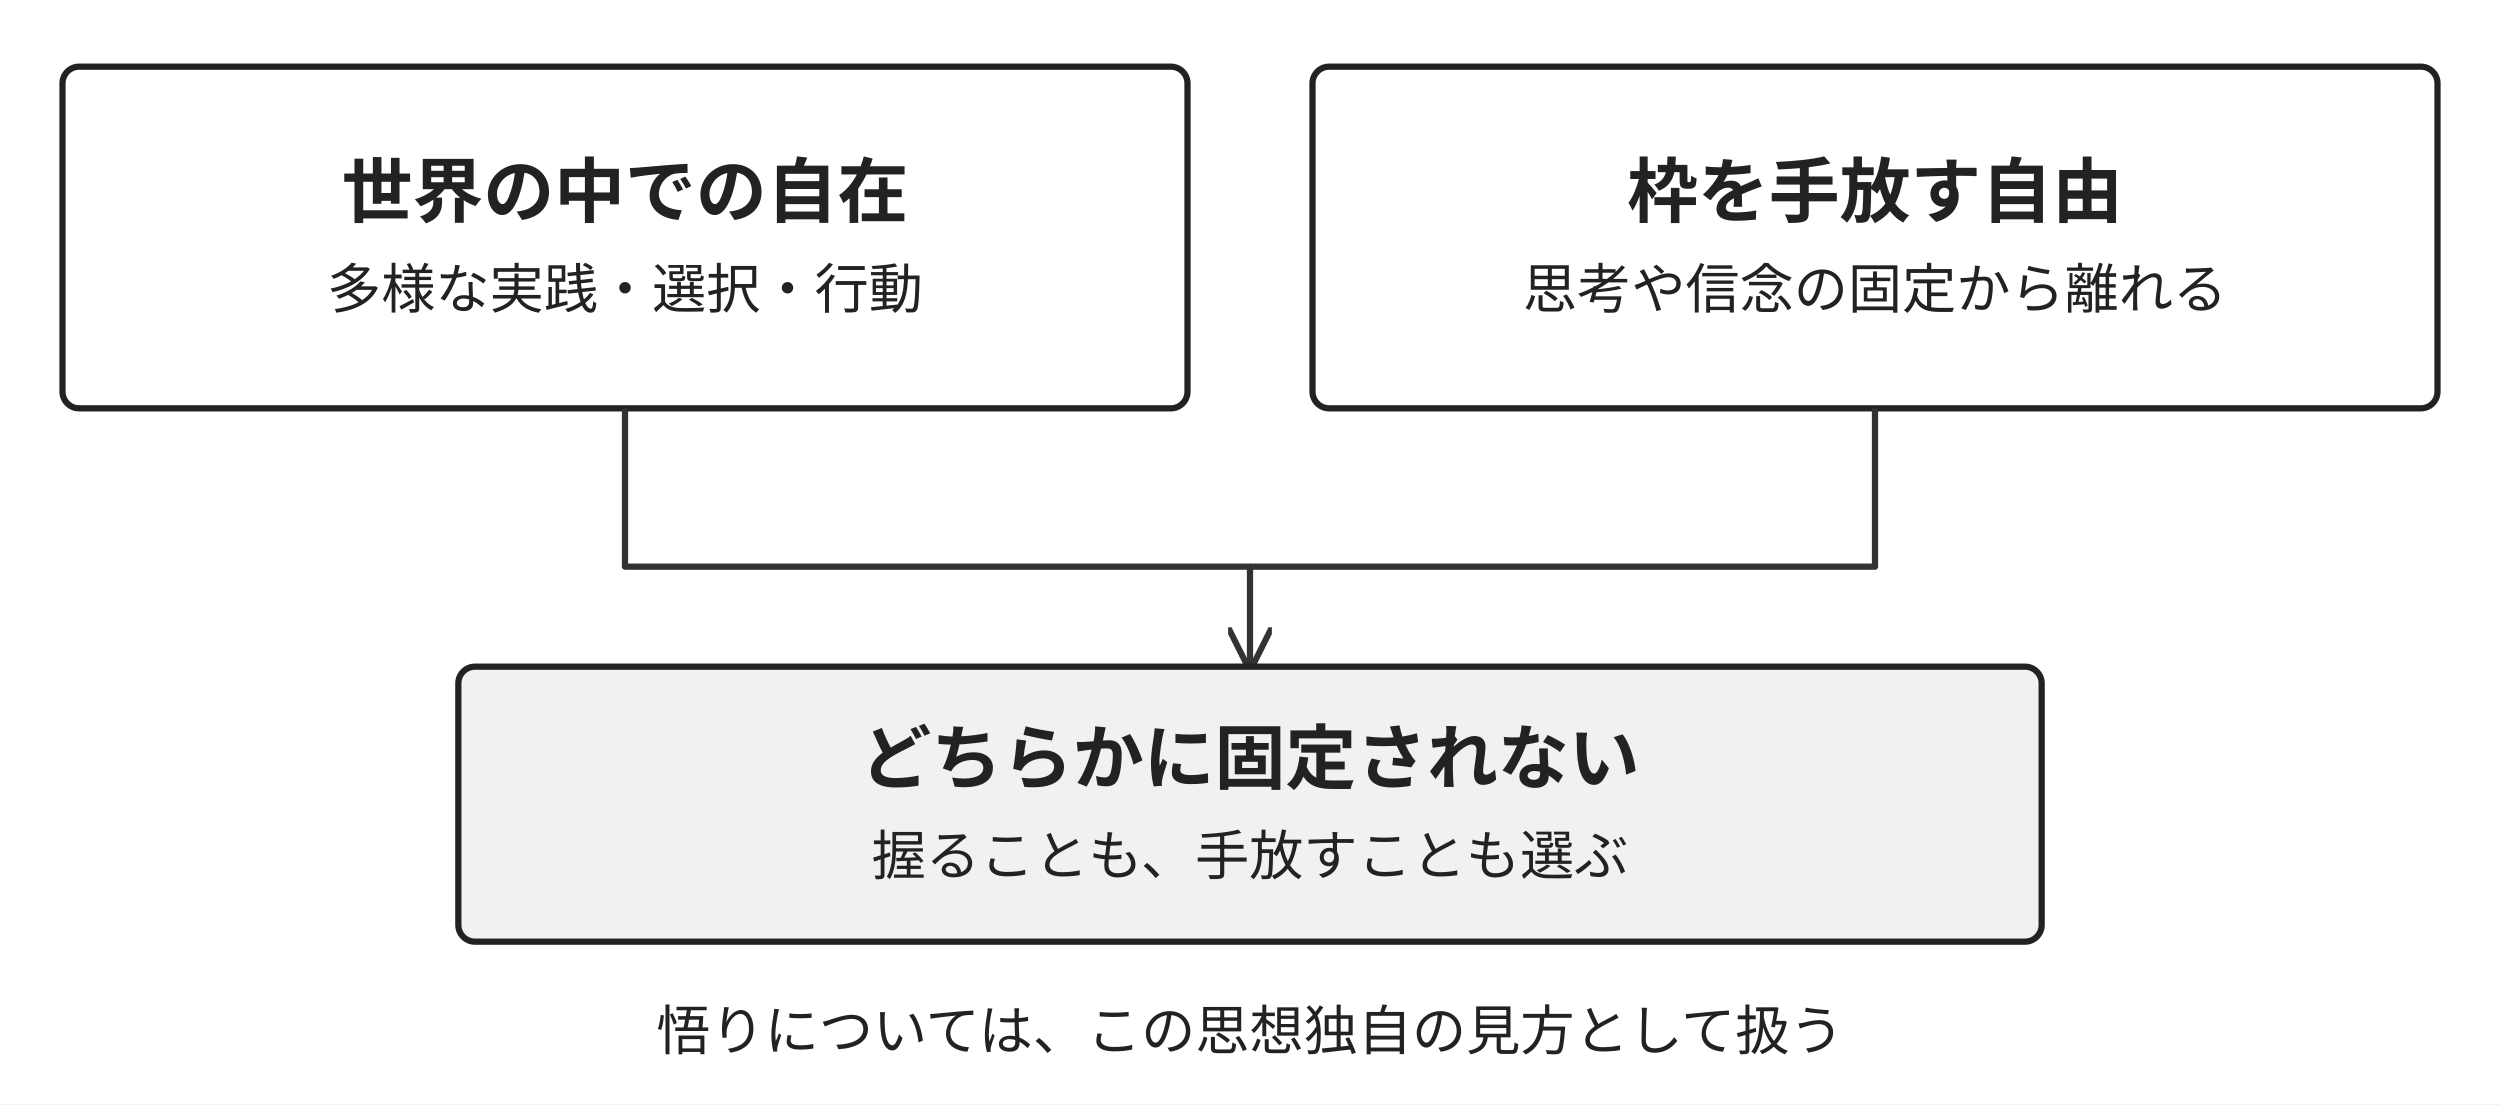
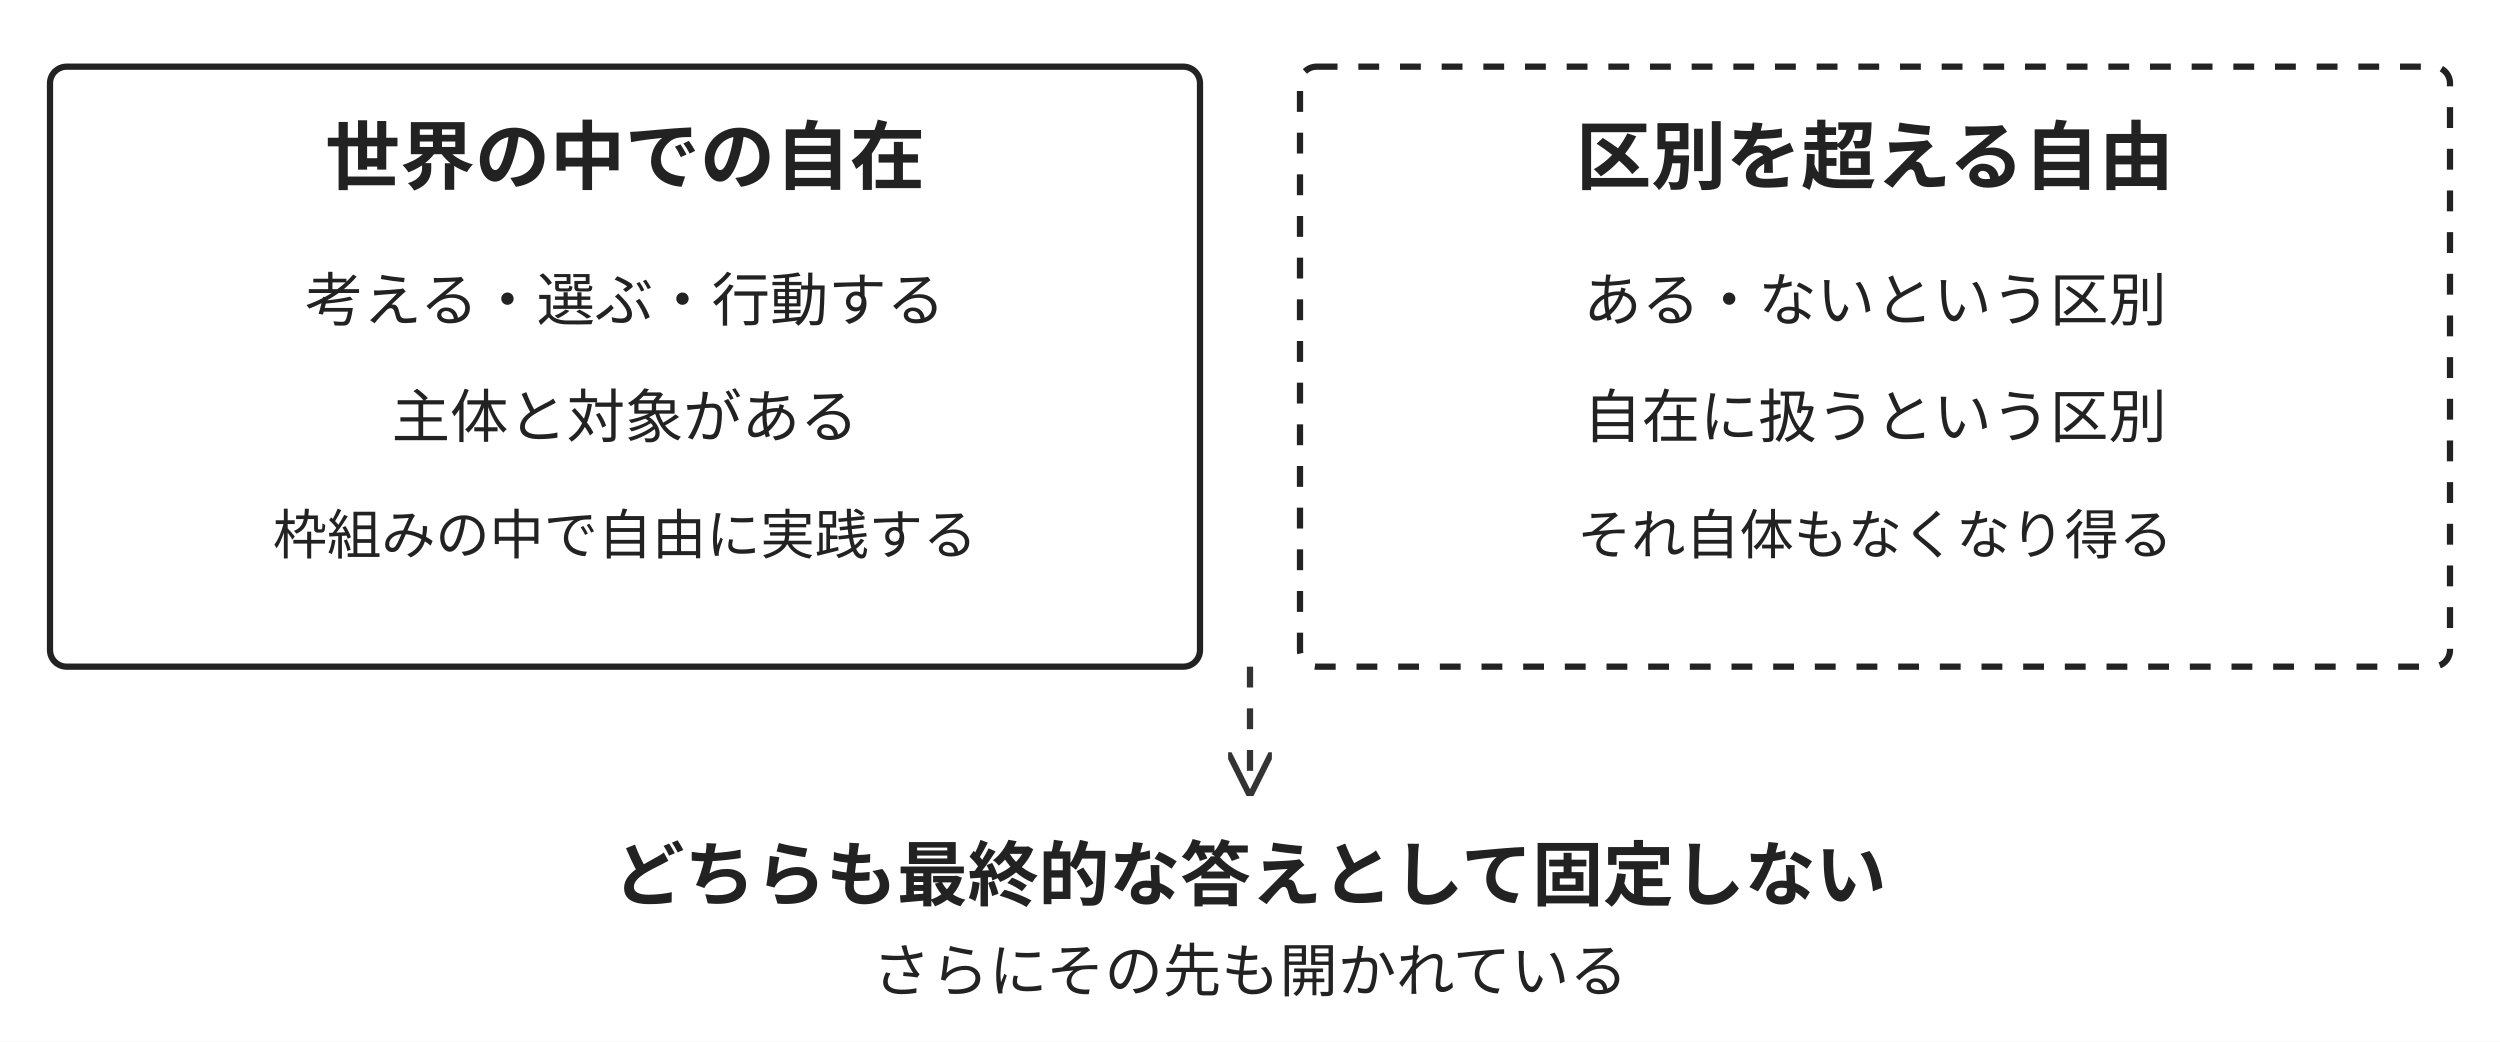
- <svg xmlns="http://www.w3.org/2000/svg" viewBox="0 0 600 265" role="img" aria-label="自在と、手放す自由">
+ <svg xmlns="http://www.w3.org/2000/svg" viewBox="0 0 600 250" role="img" aria-label="自在と区別を超える自由">
  <defs>
-     <marker id="arrow" viewBox="0 0 10 10" refX="9" refY="5" markerWidth="7" markerHeight="7" orient="auto-start-reverse">
+     <marker id="arrow" viewBox="0 0 10 10" refX="9" refY="5" markerWidth="7" markerHeight="7" orient="auto">
      <path d="M0 0 L10 5 L0 10" fill="none" stroke="#333" stroke-width="1.4" />
    </marker>
  </defs>
  <style>text{font-family:system-ui,"Noto Sans JP","Hiragino Sans","Yu Gothic",Meiryo,sans-serif;fill:#222}</style>
-   <rect width="600" height="265" fill="#fff" />
-   <rect x="15" y="16" width="270" height="82" rx="4" fill="#fff" stroke="#222" stroke-width="1.5" />
-   <text x="150" y="52" font-size="17" font-weight="650" text-anchor="middle">世界の中での自在</text>
-   <text x="150" y="74" font-size="13" font-weight="400" text-anchor="middle">多様な実践・選択・行動</text>
-   <rect x="315" y="16" width="270" height="82" rx="4" fill="#fff" stroke="#222" stroke-width="1.5" />
-   <text x="450" y="52" font-size="17" font-weight="650" text-anchor="middle">枠を手放す自由</text>
-   <text x="450" y="74" font-size="13" font-weight="400" text-anchor="middle">思考や信念の固定から離れる</text>
-   <path d="M150 98 V136 H300 V160" fill="none" stroke="#333" stroke-width="1.5" stroke-linejoin="round" marker-end="url(#arrow)" />
-   <path d="M450 98 V136 H300" fill="none" stroke="#333" stroke-width="1.5" stroke-linejoin="round" />
-   <rect x="110" y="160" width="380" height="66" rx="4" fill="#f1f1f1" stroke="#222" stroke-width="1.5" />
-   <text x="300" y="188" font-size="17" font-weight="650" text-anchor="middle">どちらかに固定されない</text>
-   <text x="300" y="210" font-size="13" font-weight="400" text-anchor="middle">握ることも、手放すことも選ぶ</text>
-   <text x="300" y="252" font-size="13" font-weight="400" text-anchor="middle">悟りについては、この思想独自の見方として扱う</text>
+   <rect width="600" height="250" fill="#fff" />
+   <rect x="12" y="16" width="276" height="144" rx="4" fill="#fff" stroke="#222" stroke-width="1.5" />
+   <text x="150" y="44" font-size="18" font-weight="650" text-anchor="middle">世界の中での自在</text>
+   <text x="150" y="77" font-size="14" font-weight="400" text-anchor="middle">考える・選ぶ・行動する</text>
+   <text x="150" y="105" font-size="14" font-weight="400" text-anchor="middle">主体と対象がある</text>
+   <text x="150" y="133" font-size="13" font-weight="400" text-anchor="middle">枠組みの中で自由に実践する</text>
+   <rect x="312" y="16" width="276" height="144" rx="4" fill="#fff" stroke="#222" stroke-width="1.5" stroke-dasharray="5 5" />
+   <text x="450" y="44" font-size="18" font-weight="650" text-anchor="middle">区別を超える自由</text>
+   <text x="450" y="77" font-size="14" font-weight="400" text-anchor="middle">ある・ないという区別</text>
+   <text x="450" y="105" font-size="14" font-weight="400" text-anchor="middle">自在に扱うという区別</text>
+   <text x="450" y="133" font-size="13" font-weight="400" text-anchor="middle">それ自体もなくなり得る</text>
+   <path d="M300 160 V190" fill="none" stroke="#333" stroke-width="1.5" stroke-dasharray="5 5" marker-end="url(#arrow)" />
+   <text x="300" y="216" font-size="17" font-weight="650" text-anchor="middle">どちらも最終的な答えとして固定しない</text>
+   <text x="300" y="238" font-size="14" font-weight="400" text-anchor="middle">さらにその先も開かれている</text>
</svg>
